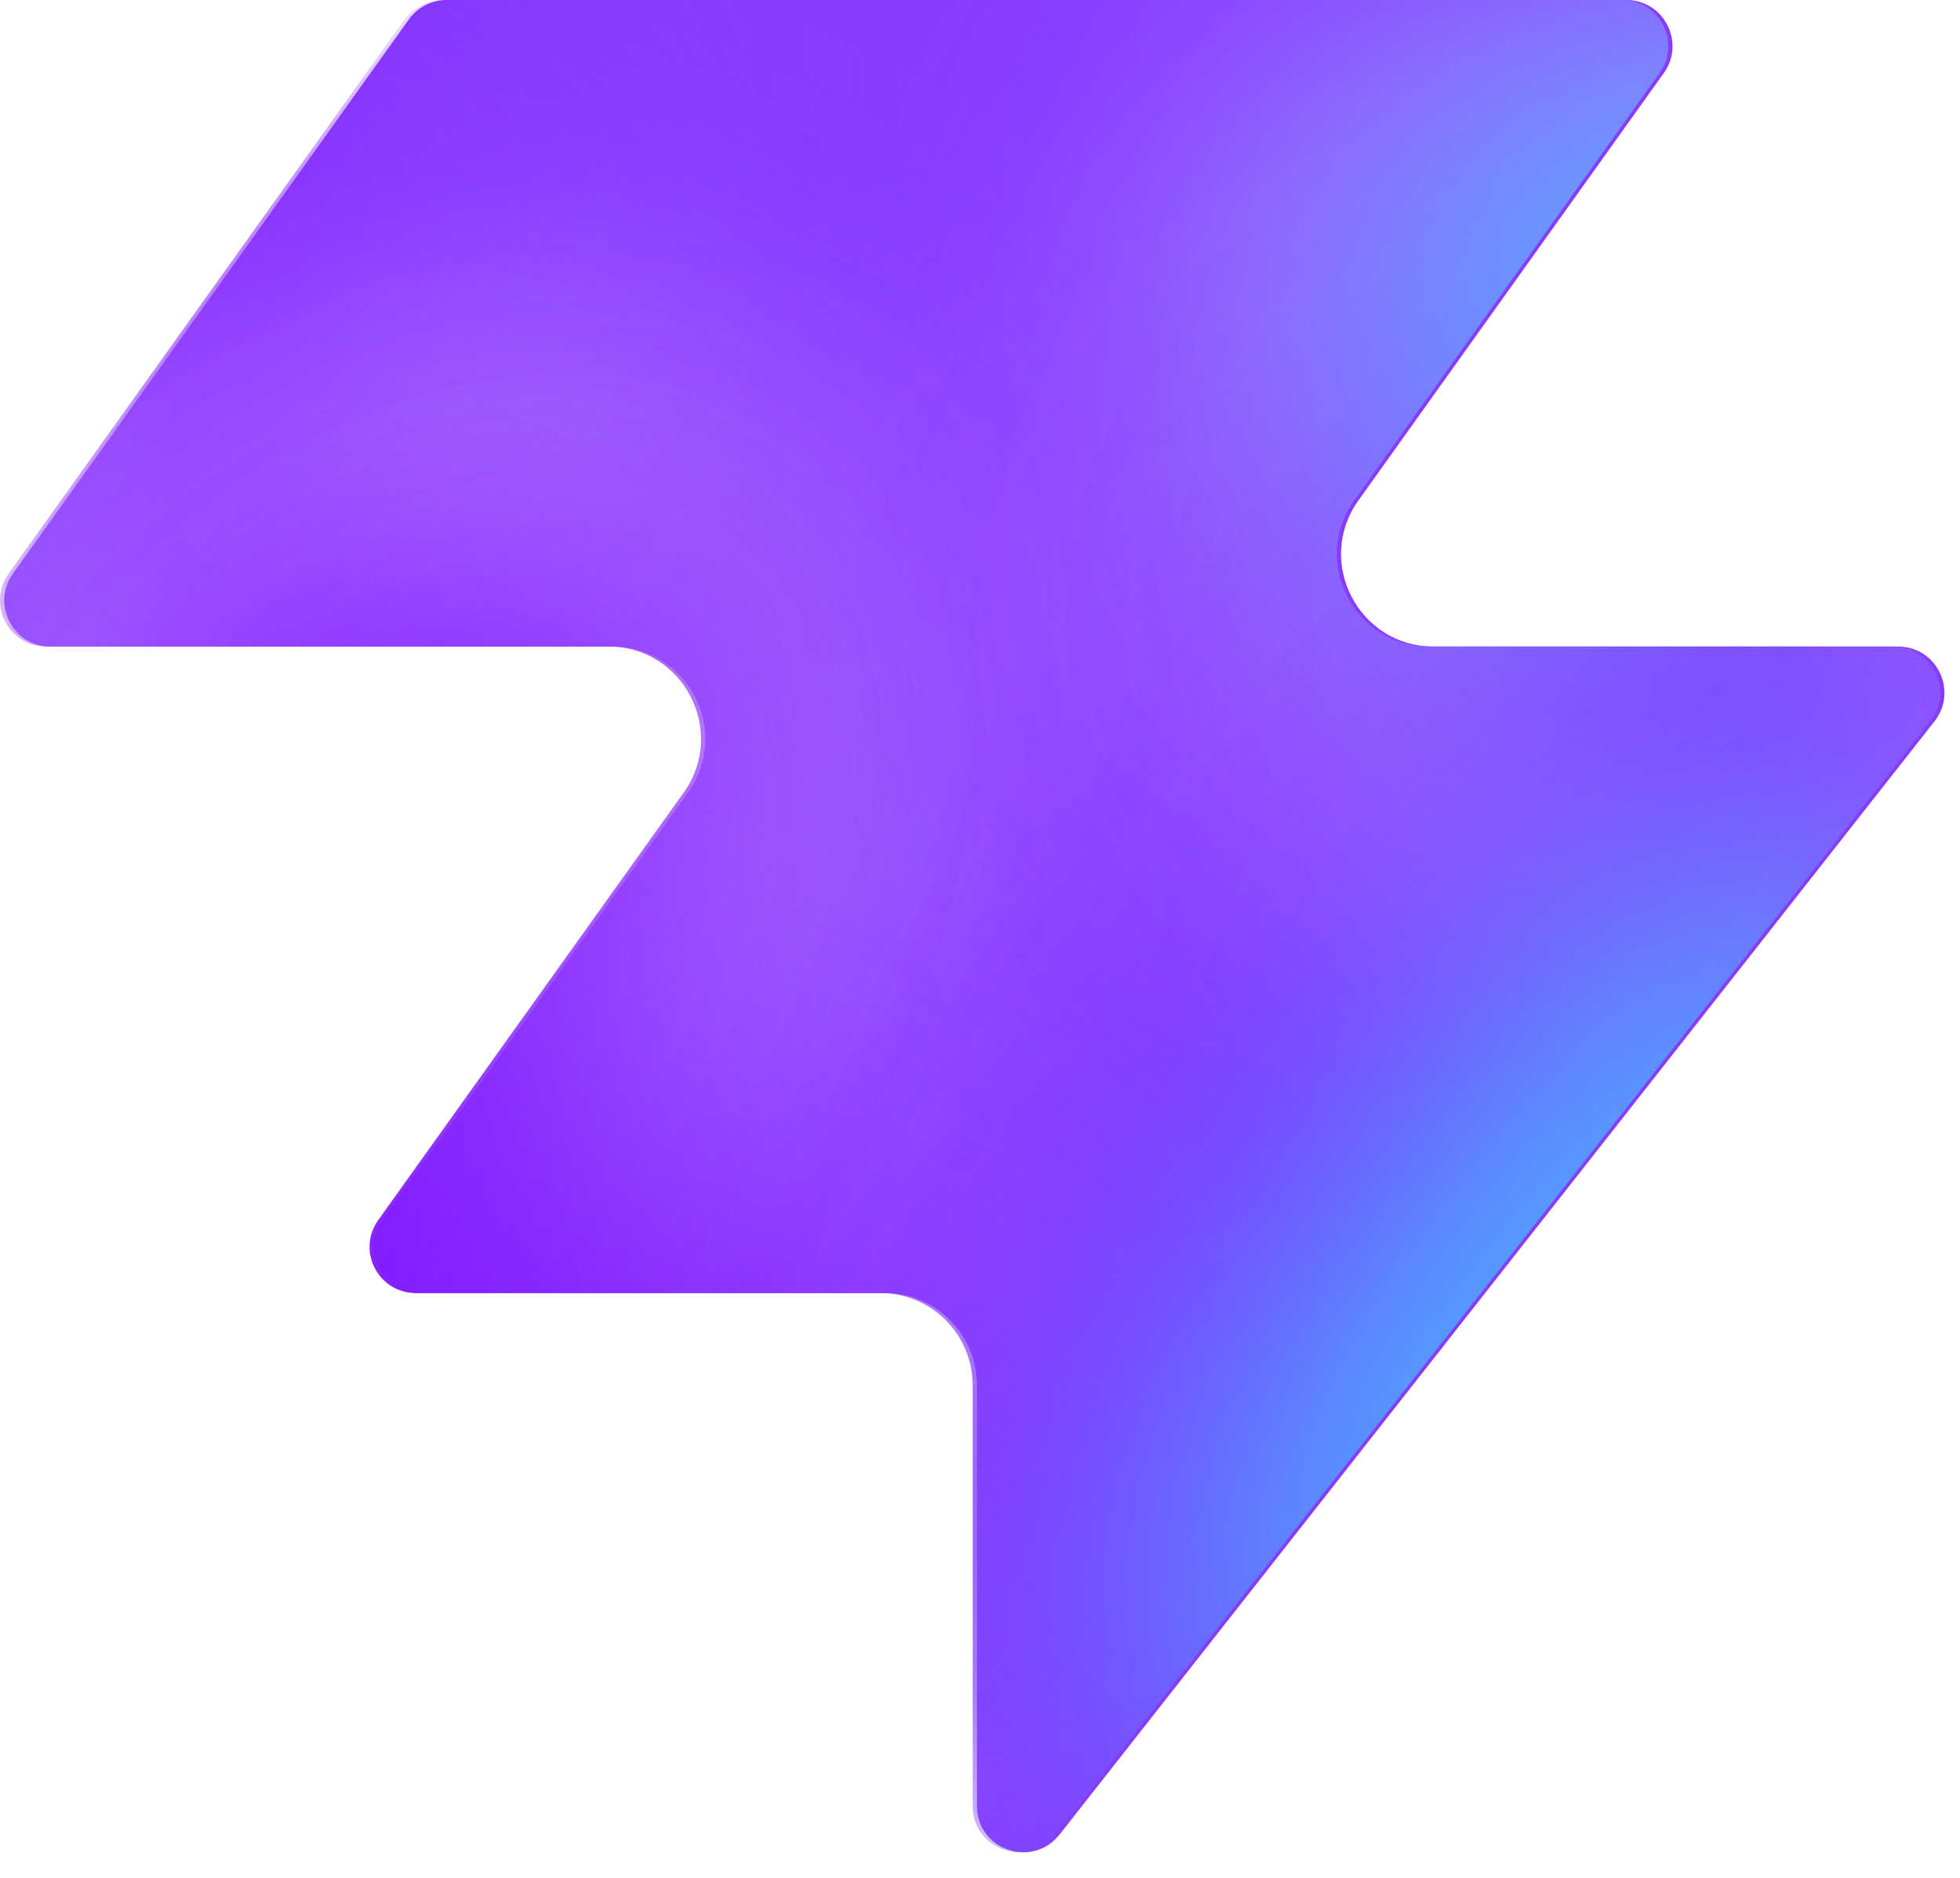
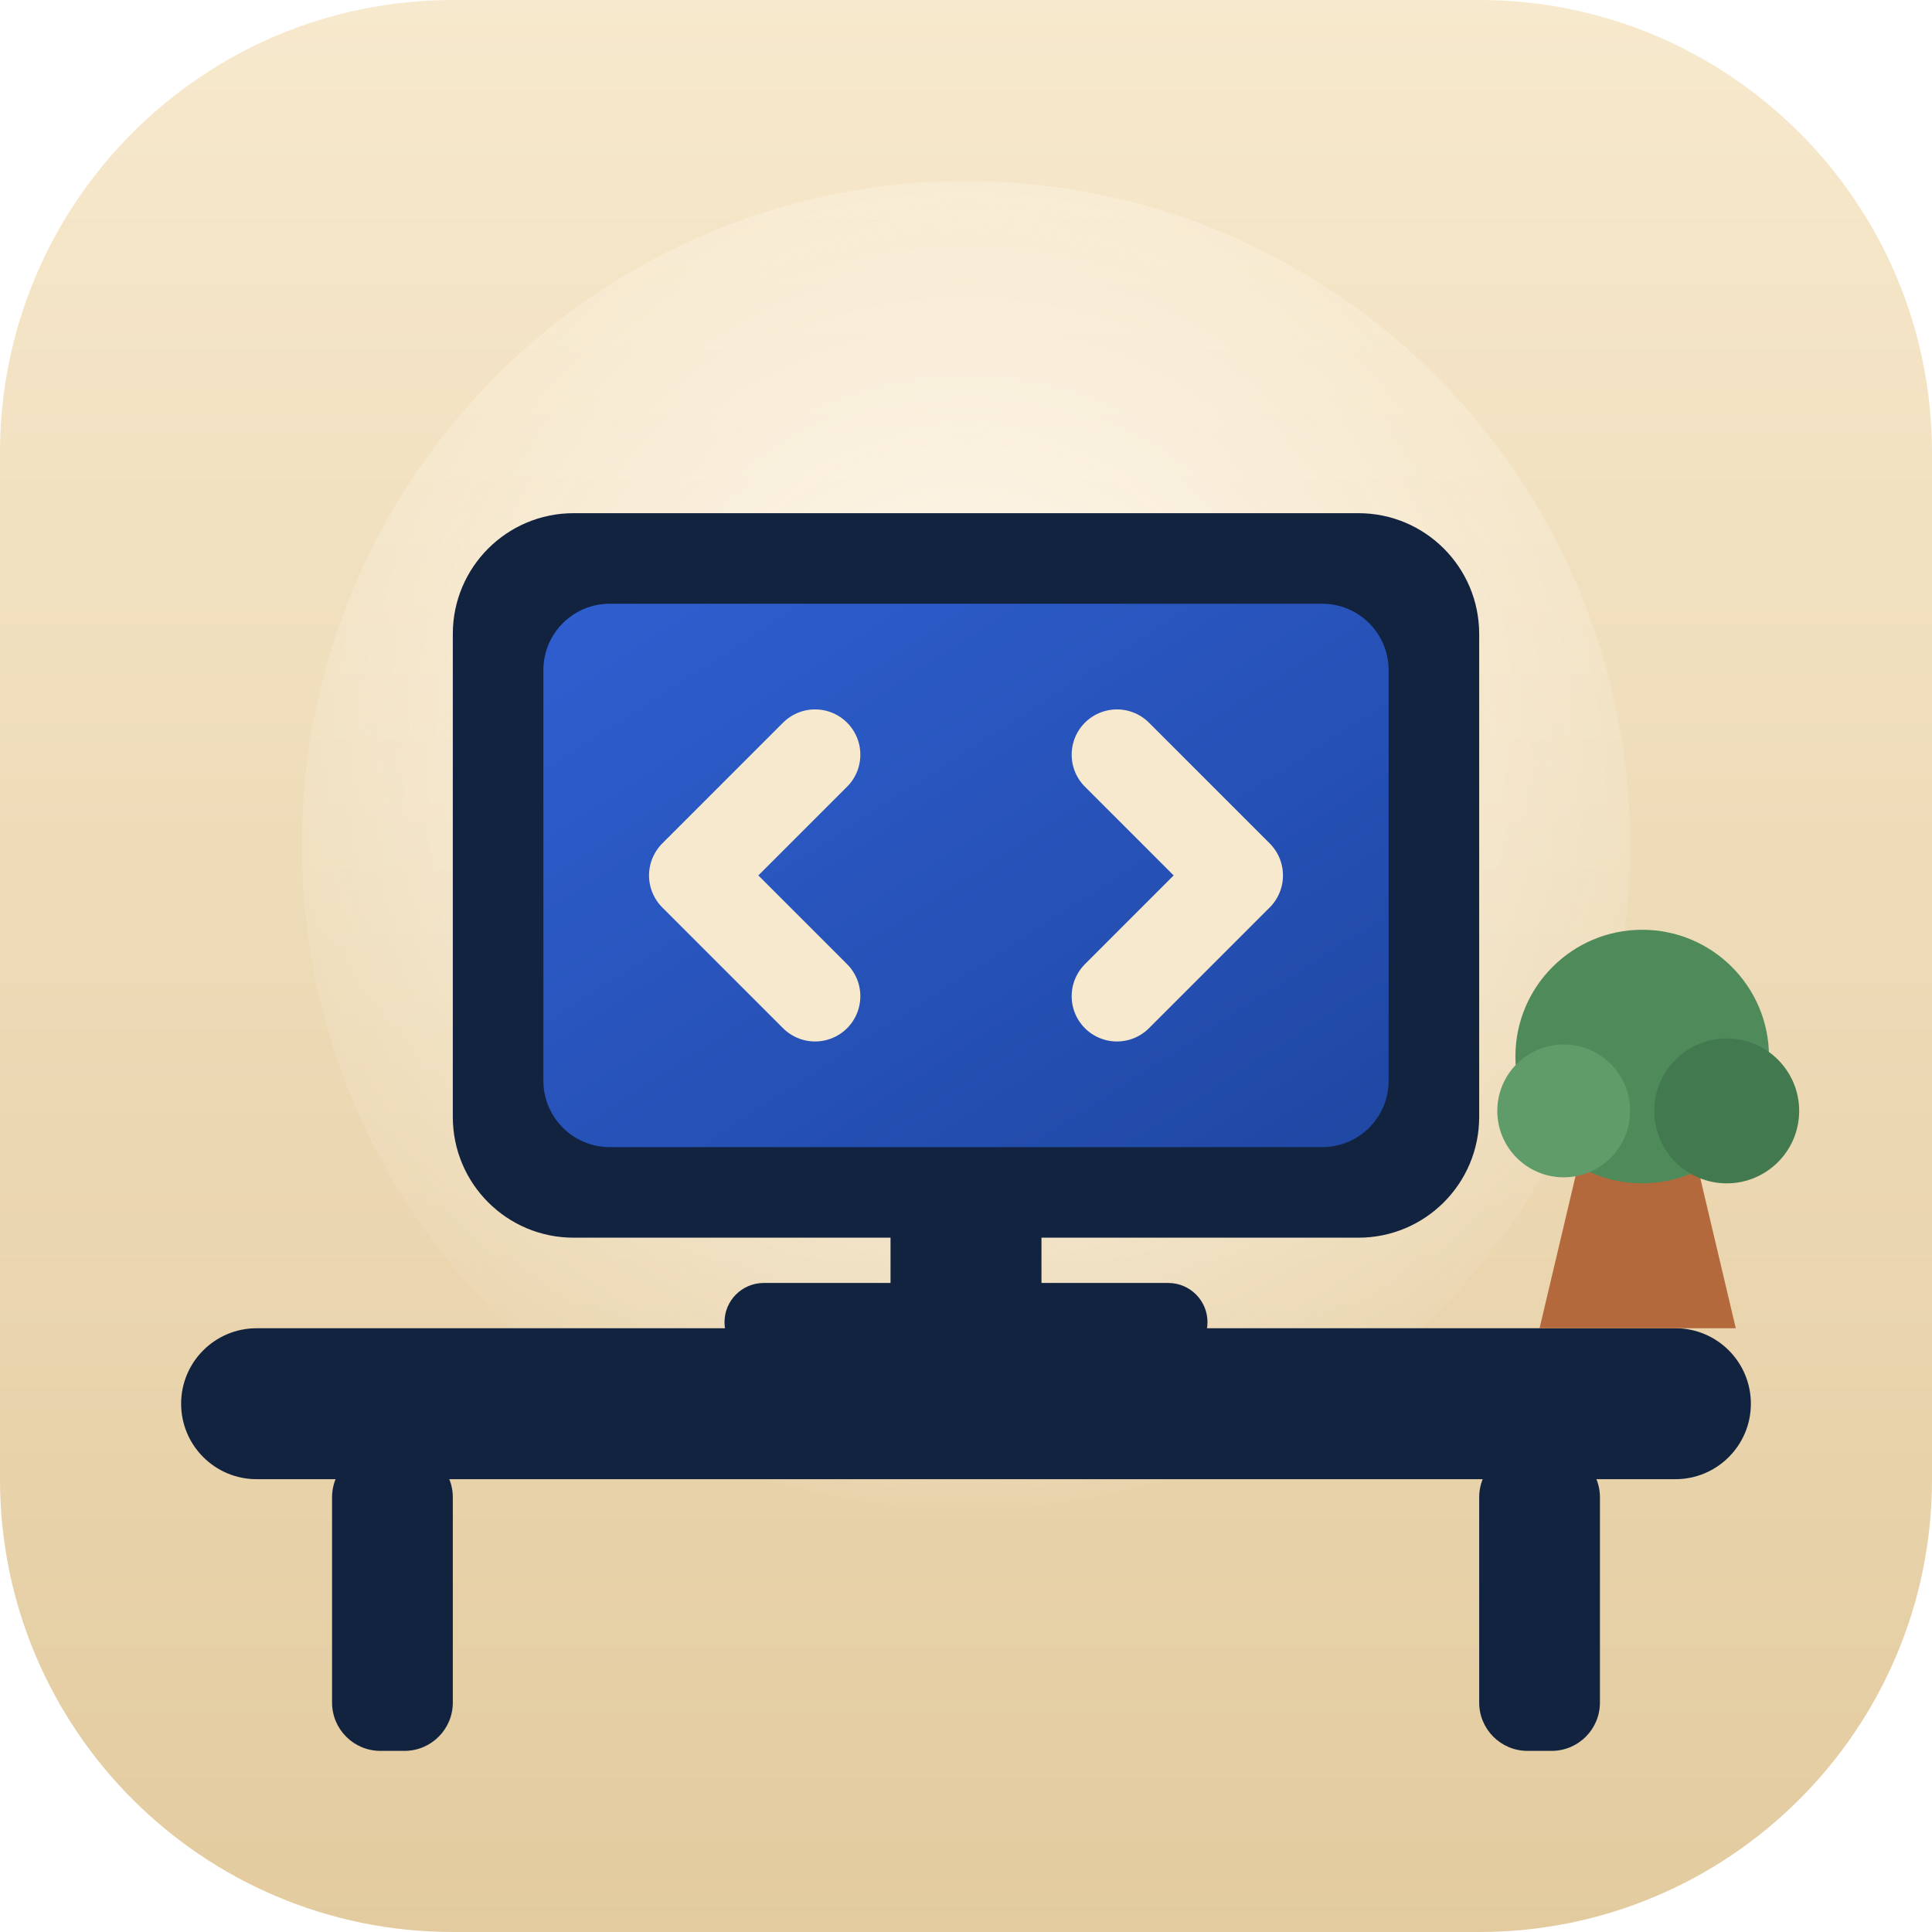
- <svg xmlns="http://www.w3.org/2000/svg" width="48" height="46" fill="none" viewBox="0 0 48 46">
-   <path fill="#863bff" d="M25.946 44.938c-.664.845-2.021.375-2.021-.698V33.937a2.26 2.26 0 0 0-2.262-2.262H10.287c-.92 0-1.456-1.04-.92-1.788l7.48-10.471c1.07-1.497 0-3.578-1.842-3.578H1.237c-.92 0-1.456-1.04-.92-1.788L10.013.474c.214-.297.556-.474.92-.474h28.894c.92 0 1.456 1.04.92 1.788l-7.48 10.471c-1.07 1.498 0 3.579 1.842 3.579h11.377c.943 0 1.473 1.088.89 1.83L25.947 44.94z" style="fill:#863bff;fill:color(display-p3 .525 .23 1);fill-opacity:1" />
-   <mask id="a" width="48" height="46" x="0" y="0" maskUnits="userSpaceOnUse" style="mask-type:alpha">
-     <path fill="#000" d="M25.842 44.938c-.664.844-2.021.375-2.021-.698V33.937a2.26 2.26 0 0 0-2.262-2.262H10.183c-.92 0-1.456-1.04-.92-1.788l7.48-10.471c1.07-1.498 0-3.579-1.842-3.579H1.133c-.92 0-1.456-1.04-.92-1.787L9.91.473c.214-.297.556-.474.92-.474h28.894c.92 0 1.456 1.04.92 1.788l-7.48 10.471c-1.07 1.498 0 3.578 1.842 3.578h11.377c.943 0 1.473 1.088.89 1.832L25.843 44.94z" style="fill:#000;fill-opacity:1" />
-   </mask>
-   <g mask="url(#a)">
-     <g filter="url(#b)">
-       <ellipse cx="5.508" cy="14.704" fill="#ede6ff" rx="5.508" ry="14.704" style="fill:#ede6ff;fill:color(display-p3 .927 .903 1);fill-opacity:1" transform="matrix(.00324 1 1 -.00324 -4.47 31.516)" />
-     </g>
-     <g filter="url(#c)">
-       <ellipse cx="10.399" cy="29.851" fill="#ede6ff" rx="10.399" ry="29.851" style="fill:#ede6ff;fill:color(display-p3 .927 .903 1);fill-opacity:1" transform="matrix(.00324 1 1 -.00324 -39.328 7.883)" />
-     </g>
-     <g filter="url(#d)">
-       <ellipse cx="5.508" cy="30.487" fill="#7e14ff" rx="5.508" ry="30.487" style="fill:#7e14ff;fill:color(display-p3 .492 .077 1);fill-opacity:1" transform="rotate(89.814 -25.913 -14.639)scale(1 -1)" />
-     </g>
-     <g filter="url(#e)">
-       <ellipse cx="5.508" cy="30.599" fill="#7e14ff" rx="5.508" ry="30.599" style="fill:#7e14ff;fill:color(display-p3 .492 .077 1);fill-opacity:1" transform="rotate(89.814 -32.644 -3.334)scale(1 -1)" />
-     </g>
-     <g filter="url(#f)">
-       <ellipse cx="5.508" cy="30.599" fill="#7e14ff" rx="5.508" ry="30.599" style="fill:#7e14ff;fill:color(display-p3 .492 .077 1);fill-opacity:1" transform="matrix(.00324 1 1 -.00324 -34.34 30.47)" />
-     </g>
-     <g filter="url(#g)">
-       <ellipse cx="14.072" cy="22.078" fill="#ede6ff" rx="14.072" ry="22.078" style="fill:#ede6ff;fill:color(display-p3 .927 .903 1);fill-opacity:1" transform="rotate(93.35 24.506 48.493)scale(-1 1)" />
-     </g>
-     <g filter="url(#h)">
-       <ellipse cx="3.47" cy="21.501" fill="#7e14ff" rx="3.47" ry="21.501" style="fill:#7e14ff;fill:color(display-p3 .492 .077 1);fill-opacity:1" transform="rotate(89.009 28.708 47.59)scale(-1 1)" />
-     </g>
-     <g filter="url(#i)">
-       <ellipse cx="3.47" cy="21.501" fill="#7e14ff" rx="3.47" ry="21.501" style="fill:#7e14ff;fill:color(display-p3 .492 .077 1);fill-opacity:1" transform="rotate(89.009 28.708 47.59)scale(-1 1)" />
-     </g>
-     <g filter="url(#j)">
-       <ellipse cx=".387" cy="8.972" fill="#7e14ff" rx="4.407" ry="29.108" style="fill:#7e14ff;fill:color(display-p3 .492 .077 1);fill-opacity:1" transform="rotate(39.51 .387 8.972)" />
-     </g>
-     <g filter="url(#k)">
-       <ellipse cx="47.523" cy="-6.092" fill="#7e14ff" rx="4.407" ry="29.108" style="fill:#7e14ff;fill:color(display-p3 .492 .077 1);fill-opacity:1" transform="rotate(37.892 47.523 -6.092)" />
-     </g>
-     <g filter="url(#l)">
-       <ellipse cx="41.412" cy="6.333" fill="#47bfff" rx="5.971" ry="9.665" style="fill:#47bfff;fill:color(display-p3 .28 .748 1);fill-opacity:1" transform="rotate(37.892 41.412 6.333)" />
-     </g>
-     <g filter="url(#m)">
-       <ellipse cx="-1.879" cy="38.332" fill="#7e14ff" rx="4.407" ry="29.108" style="fill:#7e14ff;fill:color(display-p3 .492 .077 1);fill-opacity:1" transform="rotate(37.892 -1.88 38.332)" />
-     </g>
-     <g filter="url(#n)">
-       <ellipse cx="-1.879" cy="38.332" fill="#7e14ff" rx="4.407" ry="29.108" style="fill:#7e14ff;fill:color(display-p3 .492 .077 1);fill-opacity:1" transform="rotate(37.892 -1.88 38.332)" />
-     </g>
-     <g filter="url(#o)">
-       <ellipse cx="35.651" cy="29.907" fill="#7e14ff" rx="4.407" ry="29.108" style="fill:#7e14ff;fill:color(display-p3 .492 .077 1);fill-opacity:1" transform="rotate(37.892 35.651 29.907)" />
-     </g>
-     <g filter="url(#p)">
-       <ellipse cx="38.418" cy="32.4" fill="#47bfff" rx="5.971" ry="15.297" style="fill:#47bfff;fill:color(display-p3 .28 .748 1);fill-opacity:1" transform="rotate(37.892 38.418 32.4)" />
-     </g>
+ <svg xmlns="http://www.w3.org/2000/svg" viewBox="0 0 64 64" width="64" height="64" role="img" aria-label="Desk portfolio">
+   <defs>
+     <linearGradient id="paper" x1="0" y1="0" x2="0" y2="1">
+       <stop offset="0" stop-color="#f7e9cd" />
+       <stop offset="1" stop-color="#e3cb9f" />
+     </linearGradient>
+     <linearGradient id="screen" x1="0" y1="0" x2="1" y2="1">
+       <stop offset="0" stop-color="#2f5fd0" />
+       <stop offset="1" stop-color="#1f47a3" />
+     </linearGradient>
+     <radialGradient id="glow" cx="0.5" cy="0.42" r="0.6">
+       <stop offset="0" stop-color="#fffaf0" stop-opacity="0.95" />
+       <stop offset="1" stop-color="#fffaf0" stop-opacity="0" />
+     </radialGradient>
+   </defs>
+   <rect width="64" height="64" rx="15" fill="url(#paper)" />
+   <circle cx="32" cy="28" r="22" fill="url(#glow)" />
+   <g fill="#12233f">
+     <rect x="29.5" y="38" width="5" height="6" rx="1.4" />
+     <rect x="24" y="42.5" width="16" height="2.6" rx="1.3" />
+     <rect x="15" y="17" width="34" height="24" rx="4" />
+     <rect x="6" y="44" width="52" height="5" rx="2.5" />
+     <rect x="11" y="48" width="4" height="10" rx="1.6" />
+     <rect x="49" y="48" width="4" height="10" rx="1.6" />
  </g>
-   <defs>
-     <filter id="b" width="60.045" height="41.654" x="-19.77" y="16.149" color-interpolation-filters="sRGB" filterUnits="userSpaceOnUse">
-       <feFlood flood-opacity="0" result="BackgroundImageFix" />
-       <feBlend in="SourceGraphic" in2="BackgroundImageFix" result="shape" />
-       <feGaussianBlur result="effect1_foregroundBlur_2002_17158" stdDeviation="7.659" />
-     </filter>
-     <filter id="c" width="90.34" height="51.437" x="-54.613" y="-7.533" color-interpolation-filters="sRGB" filterUnits="userSpaceOnUse">
-       <feFlood flood-opacity="0" result="BackgroundImageFix" />
-       <feBlend in="SourceGraphic" in2="BackgroundImageFix" result="shape" />
-       <feGaussianBlur result="effect1_foregroundBlur_2002_17158" stdDeviation="7.659" />
-     </filter>
-     <filter id="d" width="79.355" height="29.4" x="-49.64" y="2.03" color-interpolation-filters="sRGB" filterUnits="userSpaceOnUse">
-       <feFlood flood-opacity="0" result="BackgroundImageFix" />
-       <feBlend in="SourceGraphic" in2="BackgroundImageFix" result="shape" />
-       <feGaussianBlur result="effect1_foregroundBlur_2002_17158" stdDeviation="4.596" />
-     </filter>
-     <filter id="e" width="79.579" height="29.4" x="-45.045" y="20.029" color-interpolation-filters="sRGB" filterUnits="userSpaceOnUse">
-       <feFlood flood-opacity="0" result="BackgroundImageFix" />
-       <feBlend in="SourceGraphic" in2="BackgroundImageFix" result="shape" />
-       <feGaussianBlur result="effect1_foregroundBlur_2002_17158" stdDeviation="4.596" />
-     </filter>
-     <filter id="f" width="79.579" height="29.4" x="-43.513" y="21.178" color-interpolation-filters="sRGB" filterUnits="userSpaceOnUse">
-       <feFlood flood-opacity="0" result="BackgroundImageFix" />
-       <feBlend in="SourceGraphic" in2="BackgroundImageFix" result="shape" />
-       <feGaussianBlur result="effect1_foregroundBlur_2002_17158" stdDeviation="4.596" />
-     </filter>
-     <filter id="g" width="74.749" height="58.852" x="15.756" y="-17.901" color-interpolation-filters="sRGB" filterUnits="userSpaceOnUse">
-       <feFlood flood-opacity="0" result="BackgroundImageFix" />
-       <feBlend in="SourceGraphic" in2="BackgroundImageFix" result="shape" />
-       <feGaussianBlur result="effect1_foregroundBlur_2002_17158" stdDeviation="7.659" />
-     </filter>
-     <filter id="h" width="61.377" height="25.362" x="23.548" y="2.284" color-interpolation-filters="sRGB" filterUnits="userSpaceOnUse">
-       <feFlood flood-opacity="0" result="BackgroundImageFix" />
-       <feBlend in="SourceGraphic" in2="BackgroundImageFix" result="shape" />
-       <feGaussianBlur result="effect1_foregroundBlur_2002_17158" stdDeviation="4.596" />
-     </filter>
-     <filter id="i" width="61.377" height="25.362" x="23.548" y="2.284" color-interpolation-filters="sRGB" filterUnits="userSpaceOnUse">
-       <feFlood flood-opacity="0" result="BackgroundImageFix" />
-       <feBlend in="SourceGraphic" in2="BackgroundImageFix" result="shape" />
-       <feGaussianBlur result="effect1_foregroundBlur_2002_17158" stdDeviation="4.596" />
-     </filter>
-     <filter id="j" width="56.045" height="63.649" x="-27.636" y="-22.853" color-interpolation-filters="sRGB" filterUnits="userSpaceOnUse">
-       <feFlood flood-opacity="0" result="BackgroundImageFix" />
-       <feBlend in="SourceGraphic" in2="BackgroundImageFix" result="shape" />
-       <feGaussianBlur result="effect1_foregroundBlur_2002_17158" stdDeviation="4.596" />
-     </filter>
-     <filter id="k" width="54.814" height="64.646" x="20.116" y="-38.415" color-interpolation-filters="sRGB" filterUnits="userSpaceOnUse">
-       <feFlood flood-opacity="0" result="BackgroundImageFix" />
-       <feBlend in="SourceGraphic" in2="BackgroundImageFix" result="shape" />
-       <feGaussianBlur result="effect1_foregroundBlur_2002_17158" stdDeviation="4.596" />
-     </filter>
-     <filter id="l" width="33.541" height="35.313" x="24.641" y="-11.323" color-interpolation-filters="sRGB" filterUnits="userSpaceOnUse">
-       <feFlood flood-opacity="0" result="BackgroundImageFix" />
-       <feBlend in="SourceGraphic" in2="BackgroundImageFix" result="shape" />
-       <feGaussianBlur result="effect1_foregroundBlur_2002_17158" stdDeviation="4.596" />
-     </filter>
-     <filter id="m" width="54.814" height="64.646" x="-29.286" y="6.009" color-interpolation-filters="sRGB" filterUnits="userSpaceOnUse">
-       <feFlood flood-opacity="0" result="BackgroundImageFix" />
-       <feBlend in="SourceGraphic" in2="BackgroundImageFix" result="shape" />
-       <feGaussianBlur result="effect1_foregroundBlur_2002_17158" stdDeviation="4.596" />
-     </filter>
-     <filter id="n" width="54.814" height="64.646" x="-29.286" y="6.009" color-interpolation-filters="sRGB" filterUnits="userSpaceOnUse">
-       <feFlood flood-opacity="0" result="BackgroundImageFix" />
-       <feBlend in="SourceGraphic" in2="BackgroundImageFix" result="shape" />
-       <feGaussianBlur result="effect1_foregroundBlur_2002_17158" stdDeviation="4.596" />
-     </filter>
-     <filter id="o" width="54.814" height="64.646" x="8.244" y="-2.416" color-interpolation-filters="sRGB" filterUnits="userSpaceOnUse">
-       <feFlood flood-opacity="0" result="BackgroundImageFix" />
-       <feBlend in="SourceGraphic" in2="BackgroundImageFix" result="shape" />
-       <feGaussianBlur result="effect1_foregroundBlur_2002_17158" stdDeviation="4.596" />
-     </filter>
-     <filter id="p" width="39.409" height="43.623" x="18.713" y="10.588" color-interpolation-filters="sRGB" filterUnits="userSpaceOnUse">
-       <feFlood flood-opacity="0" result="BackgroundImageFix" />
-       <feBlend in="SourceGraphic" in2="BackgroundImageFix" result="shape" />
-       <feGaussianBlur result="effect1_foregroundBlur_2002_17158" stdDeviation="4.596" />
-     </filter>
-   </defs>
+   <rect x="18" y="20" width="28" height="18" rx="2.2" fill="url(#screen)" />
+   <g fill="none" stroke="#f7e9cd" stroke-width="3" stroke-linecap="round" stroke-linejoin="round">
+     <path d="M27 25 L23 29 L27 33" />
+     <path d="M37 25 L41 29 L37 33" />
+   </g>
+   <g>
+     <path d="M51 44 L57.5 44 L56.2 38.5 L52.3 38.5 Z" fill="#b4693c" />
+     <circle cx="54.4" cy="35" r="4.2" fill="#4f8a5b" />
+     <circle cx="51.8" cy="36.8" r="2.2" fill="#5f9c69" />
+     <circle cx="57.2" cy="36.8" r="2.4" fill="#42794e" />
+   </g>
</svg>
